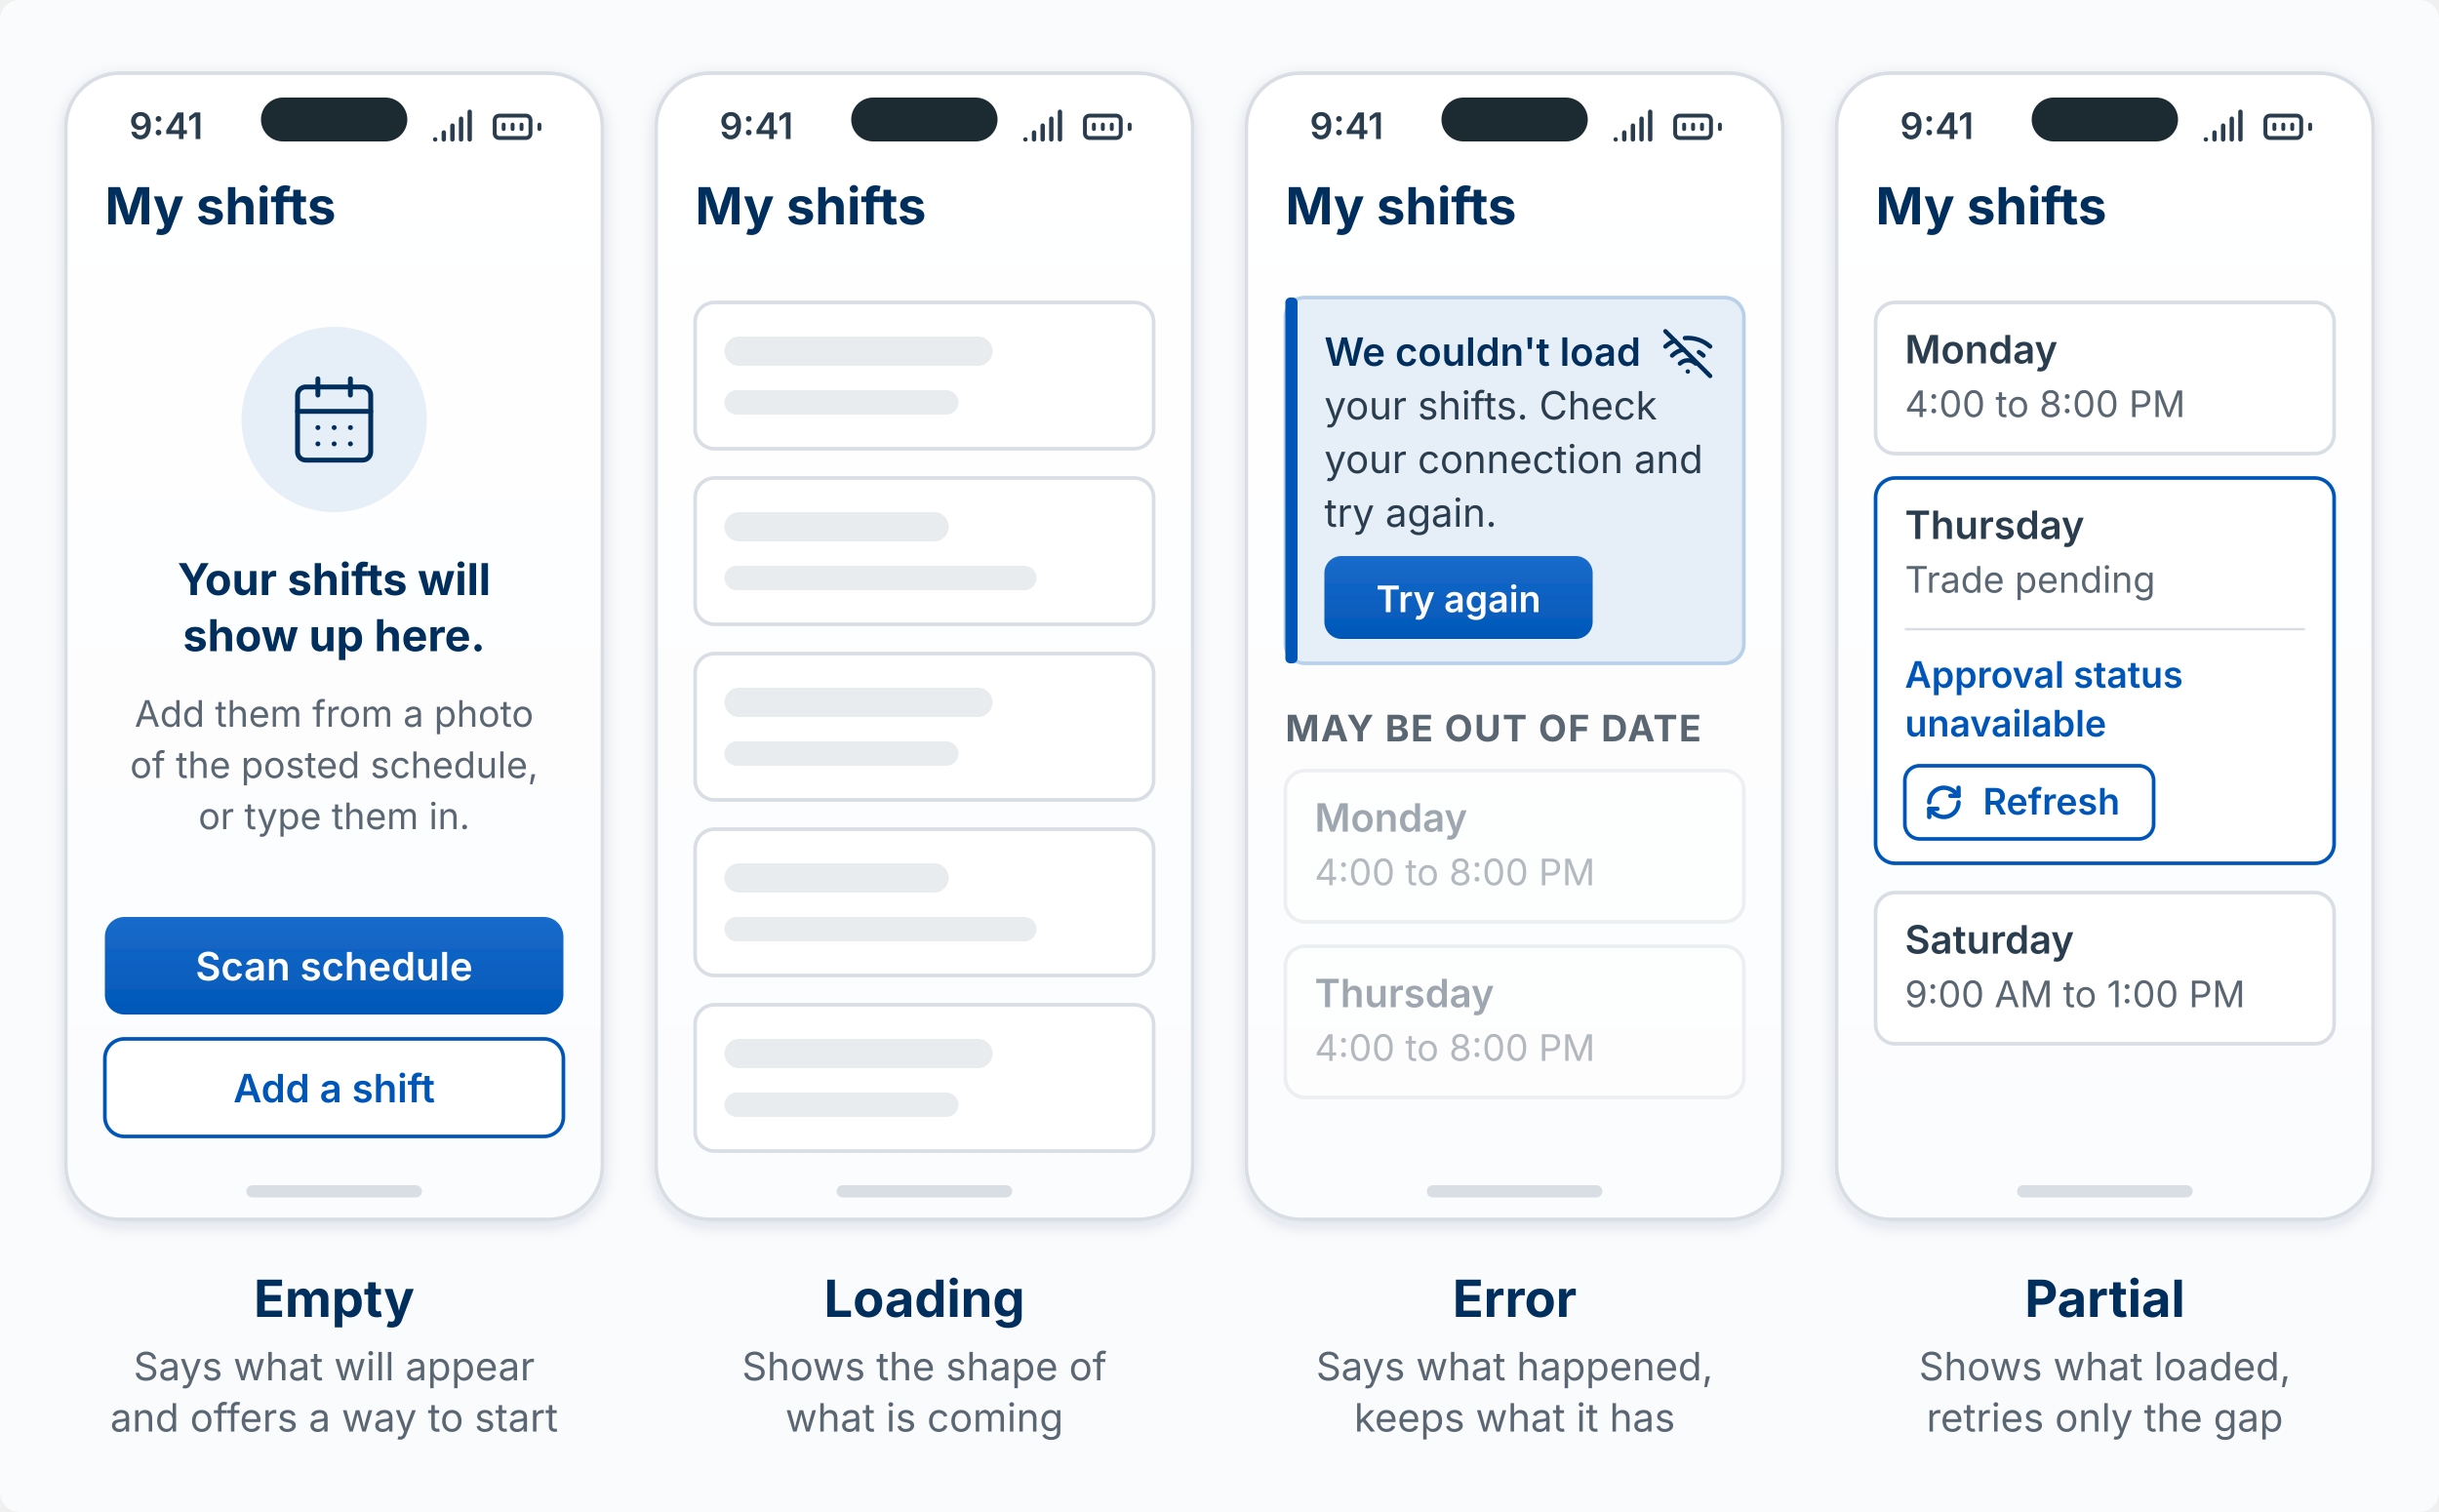
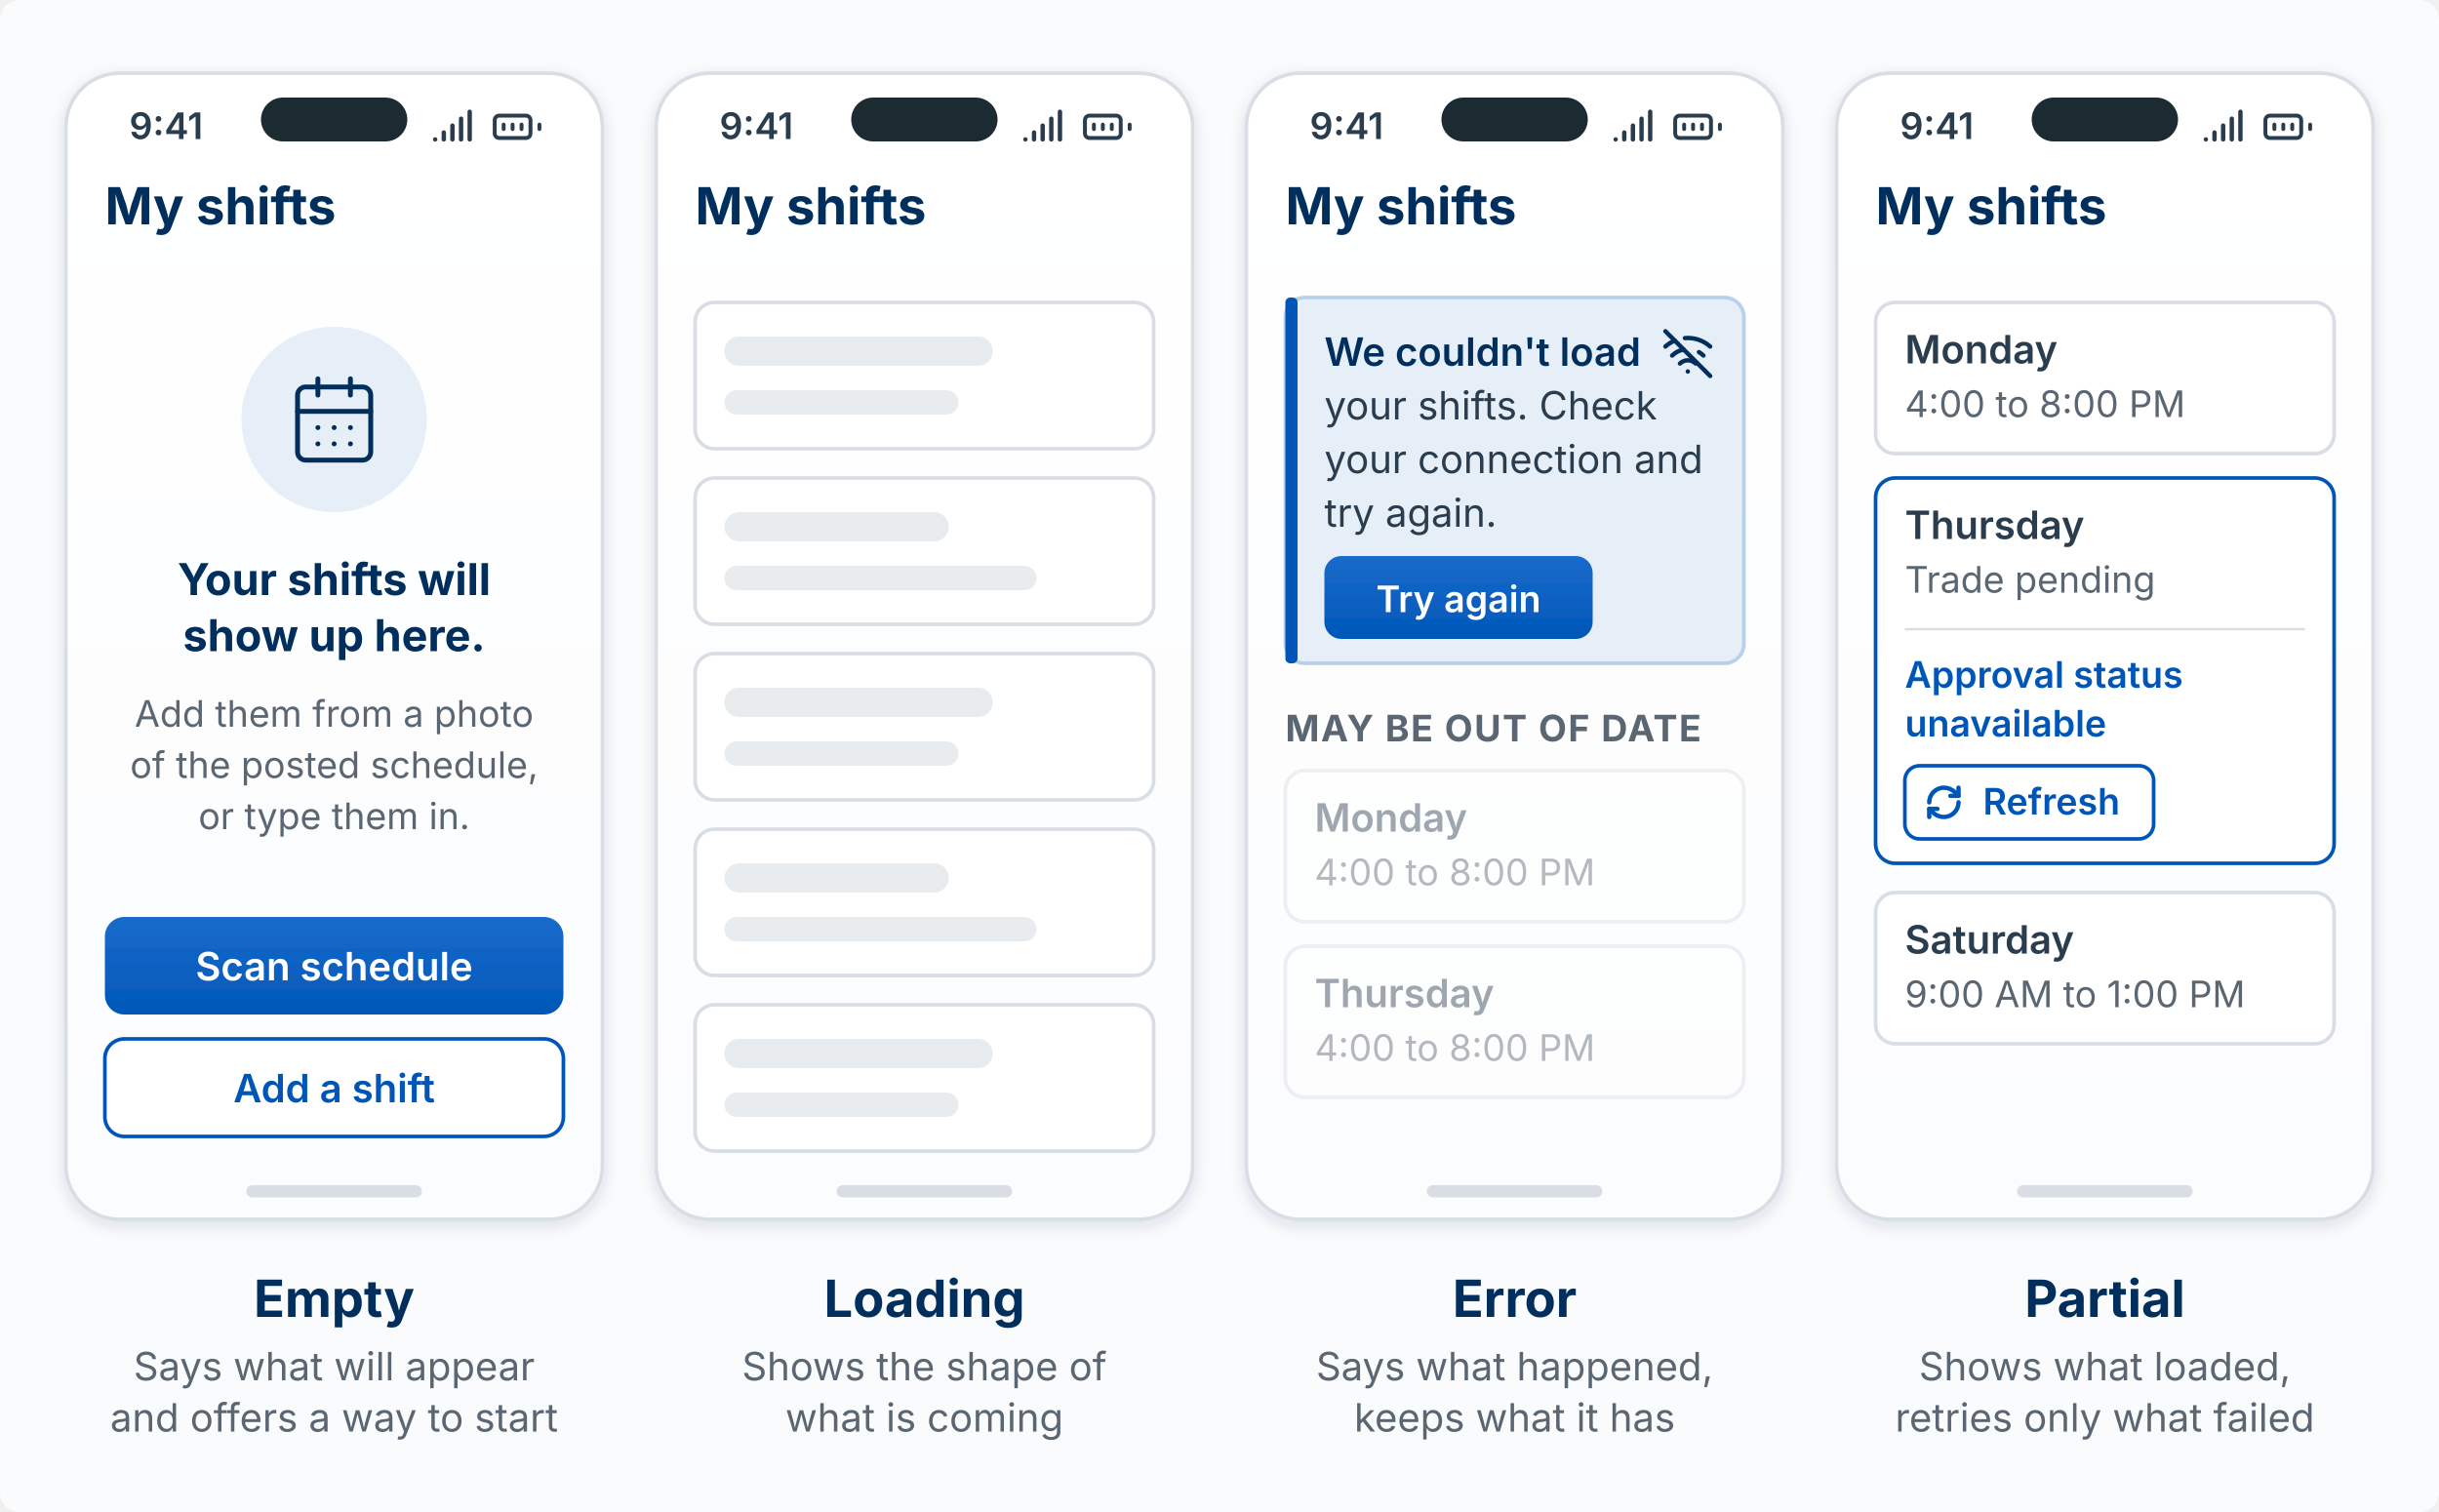
<svg xmlns="http://www.w3.org/2000/svg" viewBox="0 0 1000 620" role="img" aria-labelledby="t d" font-family="Inter, 'Helvetica Neue', Helvetica, Arial, sans-serif">
  <defs>
    <filter id="sh" x="-10%" y="-10%" width="120%" height="130%">
      <feDropShadow dx="0" dy="2" stdDeviation="3" flood-color="#002E5D" flood-opacity="0.13" />
    </filter>
    <marker id="arr" viewBox="0 0 10 10" refX="9" refY="5" markerWidth="8" markerHeight="8" orient="auto-start-reverse">
      <path d="M0,0 L10,5 L0,10 z" fill="#5A6672" />
    </marker>
    <marker id="arrR" viewBox="0 0 10 10" refX="9" refY="5" markerWidth="8" markerHeight="8" orient="auto-start-reverse">
      <path d="M0,0 L10,5 L0,10 z" fill="#0057B8" />
    </marker>
    <marker id="arrN" viewBox="0 0 10 10" refX="9" refY="5" markerWidth="8" markerHeight="8" orient="auto-start-reverse">
      <path d="M0,0 L10,5 L0,10 z" fill="#002E5D" />
    </marker>
    <linearGradient id="bgG" x1="0" y1="0" x2="0" y2="1">
      <stop offset="0" stop-color="#FBFCFD" />
      <stop offset="1" stop-color="#EFF3F8" />
    </linearGradient>
    <linearGradient id="stepG" x1="0" y1="0" x2="0" y2="1">
      <stop offset="0" stop-color="#F1F6FB" />
      <stop offset="1" stop-color="#E1EAF5" />
    </linearGradient>
    <linearGradient id="navyG" x1="0" y1="0" x2="0" y2="1">
      <stop offset="0" stop-color="#0B4178" />
      <stop offset="1" stop-color="#002E5D" />
    </linearGradient>
    <linearGradient id="royalG" x1="0" y1="0" x2="0" y2="1">
      <stop offset="0" stop-color="#1A6BCB" />
      <stop offset="1" stop-color="#0057B8" />
    </linearGradient>
    <linearGradient id="phoneG" x1="0" y1="0" x2="0" y2="1">
      <stop offset="0" stop-color="#FFFFFF" />
      <stop offset="1" stop-color="#FBFCFE" />
    </linearGradient>
  </defs>
  <rect x="0" y="0" width="1000" height="620" rx="8" fill="#FAFBFC" />
  <g transform="translate(27.0,30)" filter="url(#sh)">
    <rect x="0" y="0" width="220" height="470" rx="22" fill="url(#phoneG)" stroke="#D9DEE4" stroke-width="1.5" />
    <rect x="80.0" y="10" width="60" height="18" rx="9" fill="#1F2933" />
    <text x="26" y="27" font-size="15" font-weight="600" fill="#2C3E50">9:41</text>
    <g transform="translate(150,13) scale(0.7083)" fill="none" stroke="#2C3E50" stroke-width="2.541" stroke-linecap="round" stroke-linejoin="round">
      <path d="M2 20h.01" />
      <path d="M7 20v-4" />
      <path d="M12 20v-8" />
      <path d="M17 20V8" />
      <path d="M22 4v16" />
    </g>
    <g transform="translate(174,11) scale(0.9167)" fill="none" stroke="#2C3E50" stroke-width="1.745" stroke-linecap="round" stroke-linejoin="round">
      <rect width="16" height="10" x="2" y="7" rx="2" ry="2" />
      <line x1="22" x2="22" y1="11" y2="13" />
      <line x1="6" x2="6" y1="11" y2="13" />
      <line x1="10" x2="10" y1="11" y2="13" />
      <line x1="14" x2="14" y1="11" y2="13" />
    </g>
    <rect x="74.0" y="456" width="72" height="5" rx="2.5" fill="#D9DEE4" />
    <text x="16" y="62" font-size="21" font-weight="700" fill="#002E5D">My shifts</text>
    <g transform="translate(0,14)">
      <circle cx="110.0" cy="128" r="38" fill="#E6EEF7" />
      <g transform="translate(90.0,108) scale(1.6667)" fill="none" stroke="#002E5D" stroke-width="1.200" stroke-linecap="round" stroke-linejoin="round">
        <path d="M8 2v4" />
        <path d="M16 2v4" />
        <rect width="18" height="18" x="3" y="4" rx="2" />
        <path d="M3 10h18" />
        <path d="M8 14h.01" />
        <path d="M12 14h.01" />
        <path d="M16 14h.01" />
        <path d="M8 18h.01" />
        <path d="M12 18h.01" />
        <path d="M16 18h.01" />
      </g>
      <text x="110.0" y="200" font-size="18" font-weight="700" fill="#002E5D" text-anchor="middle">Your shifts will</text>
      <text x="110.0" y="223" font-size="18" font-weight="700" fill="#002E5D" text-anchor="middle">show up here.</text>
      <text x="110.0" y="254" font-size="15" fill="#5A6672" text-anchor="middle">Add them from a photo</text>
      <text x="110.0" y="275" font-size="15" fill="#5A6672" text-anchor="middle">of the posted schedule,</text>
      <text x="110.0" y="296" font-size="15" fill="#5A6672" text-anchor="middle">or type them in.</text>
      <rect x="16" y="332" width="188" height="40" rx="8" fill="url(#royalG)" />
      <text x="110.0" y="358.0" font-size="16" font-weight="600" fill="#fff" text-anchor="middle">Scan schedule</text>
      <rect x="16" y="382" width="188" height="40" rx="8" fill="#fff" stroke="#0057B8" stroke-width="1.5" />
      <text x="110.0" y="408.0" font-size="16" font-weight="600" fill="#0057B8" text-anchor="middle">Add a shift</text>
    </g>
  </g>
  <text x="137.0" y="540" font-size="21" font-weight="700" fill="#002E5D" text-anchor="middle">Empty</text>
  <text x="137.0" y="566" font-size="16" fill="#5A6672" text-anchor="middle">Says what will appear</text>
  <text x="137.0" y="587" font-size="16" fill="#5A6672" text-anchor="middle">and offers a way to start</text>
  <g transform="translate(269.0,30)" filter="url(#sh)">
    <rect x="0" y="0" width="220" height="470" rx="22" fill="url(#phoneG)" stroke="#D9DEE4" stroke-width="1.5" />
    <rect x="80.0" y="10" width="60" height="18" rx="9" fill="#1F2933" />
    <text x="26" y="27" font-size="15" font-weight="600" fill="#2C3E50">9:41</text>
    <g transform="translate(150,13) scale(0.7083)" fill="none" stroke="#2C3E50" stroke-width="2.541" stroke-linecap="round" stroke-linejoin="round">
      <path d="M2 20h.01" />
      <path d="M7 20v-4" />
      <path d="M12 20v-8" />
      <path d="M17 20V8" />
      <path d="M22 4v16" />
    </g>
    <g transform="translate(174,11) scale(0.9167)" fill="none" stroke="#2C3E50" stroke-width="1.745" stroke-linecap="round" stroke-linejoin="round">
      <rect width="16" height="10" x="2" y="7" rx="2" ry="2" />
      <line x1="22" x2="22" y1="11" y2="13" />
      <line x1="6" x2="6" y1="11" y2="13" />
      <line x1="10" x2="10" y1="11" y2="13" />
      <line x1="14" x2="14" y1="11" y2="13" />
    </g>
    <rect x="74.0" y="456" width="72" height="5" rx="2.5" fill="#D9DEE4" />
    <text x="16" y="62" font-size="21" font-weight="700" fill="#002E5D">My shifts</text>
    <g transform="translate(0,14)">
      <rect x="16" y="80" width="188" height="60" rx="8" fill="#fff" stroke="#D9DEE4" stroke-width="1.5" />
      <rect x="28" y="94" width="110" height="12" rx="6" fill="#E9ECEF" />
      <rect x="28" y="116" width="96" height="10" rx="5" fill="#E9ECEF" />
      <rect x="16" y="152" width="188" height="60" rx="8" fill="#fff" stroke="#D9DEE4" stroke-width="1.5" />
      <rect x="28" y="166" width="92" height="12" rx="6" fill="#E9ECEF" />
      <rect x="28" y="188" width="128" height="10" rx="5" fill="#E9ECEF" />
      <rect x="16" y="224" width="188" height="60" rx="8" fill="#fff" stroke="#D9DEE4" stroke-width="1.5" />
      <rect x="28" y="238" width="110" height="12" rx="6" fill="#E9ECEF" />
      <rect x="28" y="260" width="96" height="10" rx="5" fill="#E9ECEF" />
      <rect x="16" y="296" width="188" height="60" rx="8" fill="#fff" stroke="#D9DEE4" stroke-width="1.5" />
      <rect x="28" y="310" width="92" height="12" rx="6" fill="#E9ECEF" />
      <rect x="28" y="332" width="128" height="10" rx="5" fill="#E9ECEF" />
      <rect x="16" y="368" width="188" height="60" rx="8" fill="#fff" stroke="#D9DEE4" stroke-width="1.5" />
      <rect x="28" y="382" width="110" height="12" rx="6" fill="#E9ECEF" />
      <rect x="28" y="404" width="96" height="10" rx="5" fill="#E9ECEF" />
    </g>
  </g>
  <text x="379.0" y="540" font-size="21" font-weight="700" fill="#002E5D" text-anchor="middle">Loading</text>
  <text x="379.0" y="566" font-size="16" fill="#5A6672" text-anchor="middle">Shows the shape of</text>
  <text x="379.0" y="587" font-size="16" fill="#5A6672" text-anchor="middle">what is coming</text>
  <g transform="translate(511.0,30)" filter="url(#sh)">
    <rect x="0" y="0" width="220" height="470" rx="22" fill="url(#phoneG)" stroke="#D9DEE4" stroke-width="1.5" />
    <rect x="80.0" y="10" width="60" height="18" rx="9" fill="#1F2933" />
    <text x="26" y="27" font-size="15" font-weight="600" fill="#2C3E50">9:41</text>
    <g transform="translate(150,13) scale(0.7083)" fill="none" stroke="#2C3E50" stroke-width="2.541" stroke-linecap="round" stroke-linejoin="round">
      <path d="M2 20h.01" />
      <path d="M7 20v-4" />
      <path d="M12 20v-8" />
      <path d="M17 20V8" />
      <path d="M22 4v16" />
    </g>
    <g transform="translate(174,11) scale(0.9167)" fill="none" stroke="#2C3E50" stroke-width="1.745" stroke-linecap="round" stroke-linejoin="round">
      <rect width="16" height="10" x="2" y="7" rx="2" ry="2" />
      <line x1="22" x2="22" y1="11" y2="13" />
      <line x1="6" x2="6" y1="11" y2="13" />
      <line x1="10" x2="10" y1="11" y2="13" />
      <line x1="14" x2="14" y1="11" y2="13" />
    </g>
    <rect x="74.0" y="456" width="72" height="5" rx="2.5" fill="#D9DEE4" />
    <text x="16" y="62" font-size="21" font-weight="700" fill="#002E5D">My shifts</text>
    <g transform="translate(0,14)">
      <rect x="16" y="78" width="188" height="150" rx="8" fill="#E6EEF7" stroke="#B9D0EA" stroke-width="1.5" />
      <rect x="16" y="78" width="5" height="150" rx="2" fill="#0057B8" />
      <g transform="translate(170,90) scale(0.9167)" fill="none" stroke="#002E5D" stroke-width="1.964" stroke-linecap="round" stroke-linejoin="round">
        <path d="M12 20h.01" />
        <path d="M8.5 16.429a5 5 0 0 1 7 0" />
        <path d="M5 12.859a10 10 0 0 1 5.17-2.69" />
        <path d="M19 12.859a10 10 0 0 0-2.007-1.523" />
        <path d="M2 8.82a15 15 0 0 1 4.177-2.643" />
        <path d="M22 8.82a15 15 0 0 0-11.288-3.764" />
        <path d="m2 2 20 20" />
      </g>
      <text x="32" y="106" font-size="16" font-weight="600" fill="#002E5D">We couldn't load</text>
      <text x="32" y="128" font-size="16" fill="#2C3E50">your shifts. Check</text>
      <text x="32" y="150" font-size="16" fill="#2C3E50">your connection and</text>
      <text x="32" y="172" font-size="16" fill="#2C3E50">try again.</text>
      <rect x="32" y="184" width="110" height="34" rx="7" fill="url(#royalG)" />
      <text x="87" y="207" font-size="15" font-weight="600" fill="#fff" text-anchor="middle">Try again</text>
      <text x="16" y="260" font-size="15" font-weight="700" fill="#5A6672" letter-spacing="0.6">MAY BE OUT OF DATE</text>
      <g opacity="0.45">
        <rect x="16" y="272" width="188" height="62" rx="8" fill="#fff" stroke="#D9DEE4" stroke-width="1.5" />
        <text x="28" y="297" font-size="16" font-weight="600" fill="#2C3E50">Monday</text>
        <text x="28" y="319" font-size="15" fill="#5A6672">4:00 to 8:00 PM</text>
      </g>
      <g opacity="0.45">
        <rect x="16" y="344" width="188" height="62" rx="8" fill="#fff" stroke="#D9DEE4" stroke-width="1.5" />
        <text x="28" y="369" font-size="16" font-weight="600" fill="#2C3E50">Thursday</text>
        <text x="28" y="391" font-size="15" fill="#5A6672">4:00 to 8:00 PM</text>
      </g>
    </g>
  </g>
  <text x="621.0" y="540" font-size="21" font-weight="700" fill="#002E5D" text-anchor="middle">Error</text>
  <text x="621.0" y="566" font-size="16" fill="#5A6672" text-anchor="middle">Says what happened,</text>
  <text x="621.0" y="587" font-size="16" fill="#5A6672" text-anchor="middle">keeps what it has</text>
  <g transform="translate(753.0,30)" filter="url(#sh)">
    <rect x="0" y="0" width="220" height="470" rx="22" fill="url(#phoneG)" stroke="#D9DEE4" stroke-width="1.5" />
    <rect x="80.0" y="10" width="60" height="18" rx="9" fill="#1F2933" />
    <text x="26" y="27" font-size="15" font-weight="600" fill="#2C3E50">9:41</text>
    <g transform="translate(150,13) scale(0.7083)" fill="none" stroke="#2C3E50" stroke-width="2.541" stroke-linecap="round" stroke-linejoin="round">
      <path d="M2 20h.01" />
      <path d="M7 20v-4" />
      <path d="M12 20v-8" />
      <path d="M17 20V8" />
      <path d="M22 4v16" />
    </g>
    <g transform="translate(174,11) scale(0.9167)" fill="none" stroke="#2C3E50" stroke-width="1.745" stroke-linecap="round" stroke-linejoin="round">
      <rect width="16" height="10" x="2" y="7" rx="2" ry="2" />
      <line x1="22" x2="22" y1="11" y2="13" />
      <line x1="6" x2="6" y1="11" y2="13" />
      <line x1="10" x2="10" y1="11" y2="13" />
      <line x1="14" x2="14" y1="11" y2="13" />
    </g>
    <rect x="74.0" y="456" width="72" height="5" rx="2.5" fill="#D9DEE4" />
    <text x="16" y="62" font-size="21" font-weight="700" fill="#002E5D">My shifts</text>
    <g transform="translate(0,14)">
      <g>
        <rect x="16" y="80" width="188" height="62" rx="8" fill="#fff" stroke="#D9DEE4" stroke-width="1.5" />
        <text x="28" y="105" font-size="16" font-weight="600" fill="#2C3E50">Monday</text>
        <text x="28" y="127" font-size="15" fill="#5A6672">4:00 to 8:00 PM</text>
      </g>
      <rect x="16" y="152" width="188" height="158" rx="8" fill="#fff" stroke="#0057B8" stroke-width="1.5" />
      <text x="28" y="177" font-size="16" font-weight="600" fill="#2C3E50">Thursday</text>
      <text x="28" y="199" font-size="15" fill="#5A6672">Trade pending</text>
      <line x1="28" y1="214" x2="192" y2="214" stroke="#D9DEE4" stroke-width="1" />
      <text x="28" y="238" font-size="15" font-weight="600" fill="#0057B8">Approval status</text>
      <text x="28" y="258" font-size="15" font-weight="600" fill="#0057B8">unavailable</text>
      <rect x="28" y="270" width="102" height="30" rx="6" fill="#fff" stroke="#0057B8" stroke-width="1.5" />
      <g transform="translate(36,277) scale(0.6667)" fill="none" stroke="#0057B8" stroke-width="2.700" stroke-linecap="round" stroke-linejoin="round">
        <path d="M3 12a9 9 0 0 1 9-9 9.75 9.75 0 0 1 6.74 2.74L21 8" />
        <path d="M21 3v5h-5" />
        <path d="M21 12a9 9 0 0 1-9 9 9.75 9.75 0 0 1-6.74-2.74L3 16" />
        <path d="M8 16H3v5" />
      </g>
      <text x="60" y="290" font-size="15" font-weight="600" fill="#0057B8">Refresh</text>
      <g>
        <rect x="16" y="322" width="188" height="62" rx="8" fill="#fff" stroke="#D9DEE4" stroke-width="1.5" />
        <text x="28" y="347" font-size="16" font-weight="600" fill="#2C3E50">Saturday</text>
        <text x="28" y="369" font-size="15" fill="#5A6672">9:00 AM to 1:00 PM</text>
      </g>
    </g>
  </g>
  <text x="863.0" y="540" font-size="21" font-weight="700" fill="#002E5D" text-anchor="middle">Partial</text>
  <text x="863.0" y="566" font-size="16" fill="#5A6672" text-anchor="middle">Shows what loaded,</text>
-   <text x="863.0" y="587" font-size="16" fill="#5A6672" text-anchor="middle">retries only the gap</text>
+   <text x="863.0" y="587" font-size="16" fill="#5A6672" text-anchor="middle">retries only what failed</text>
</svg>
